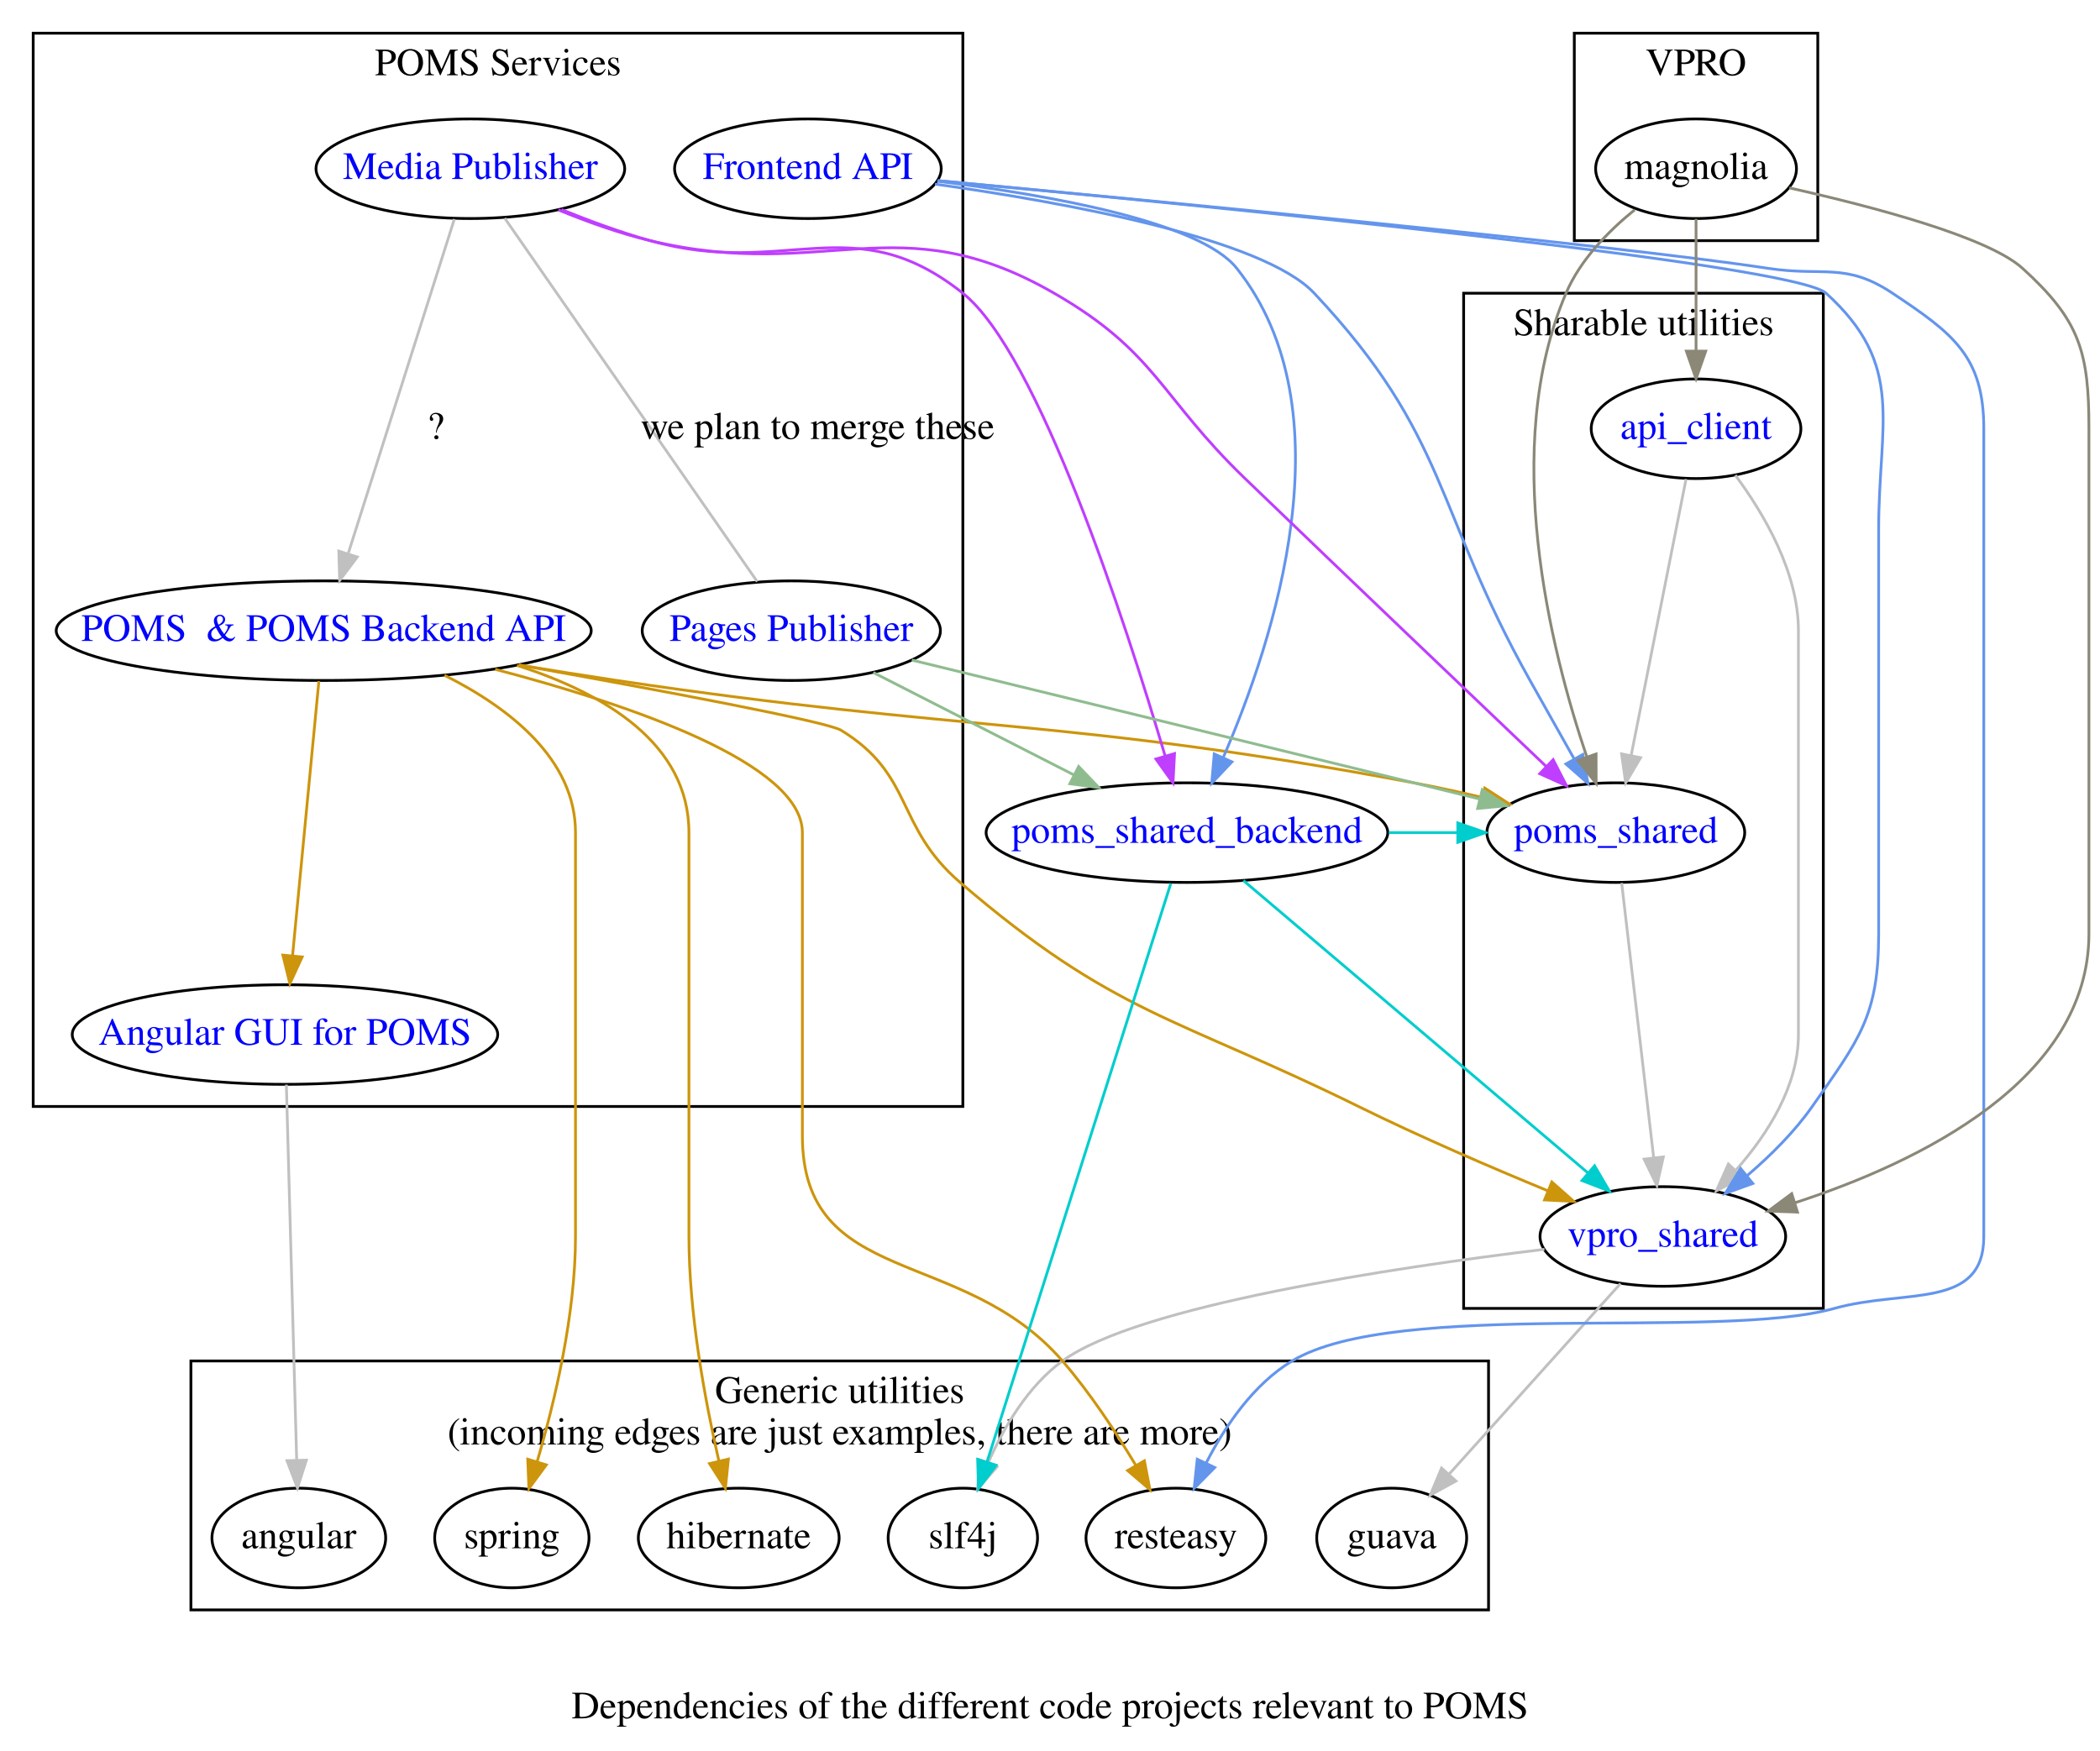
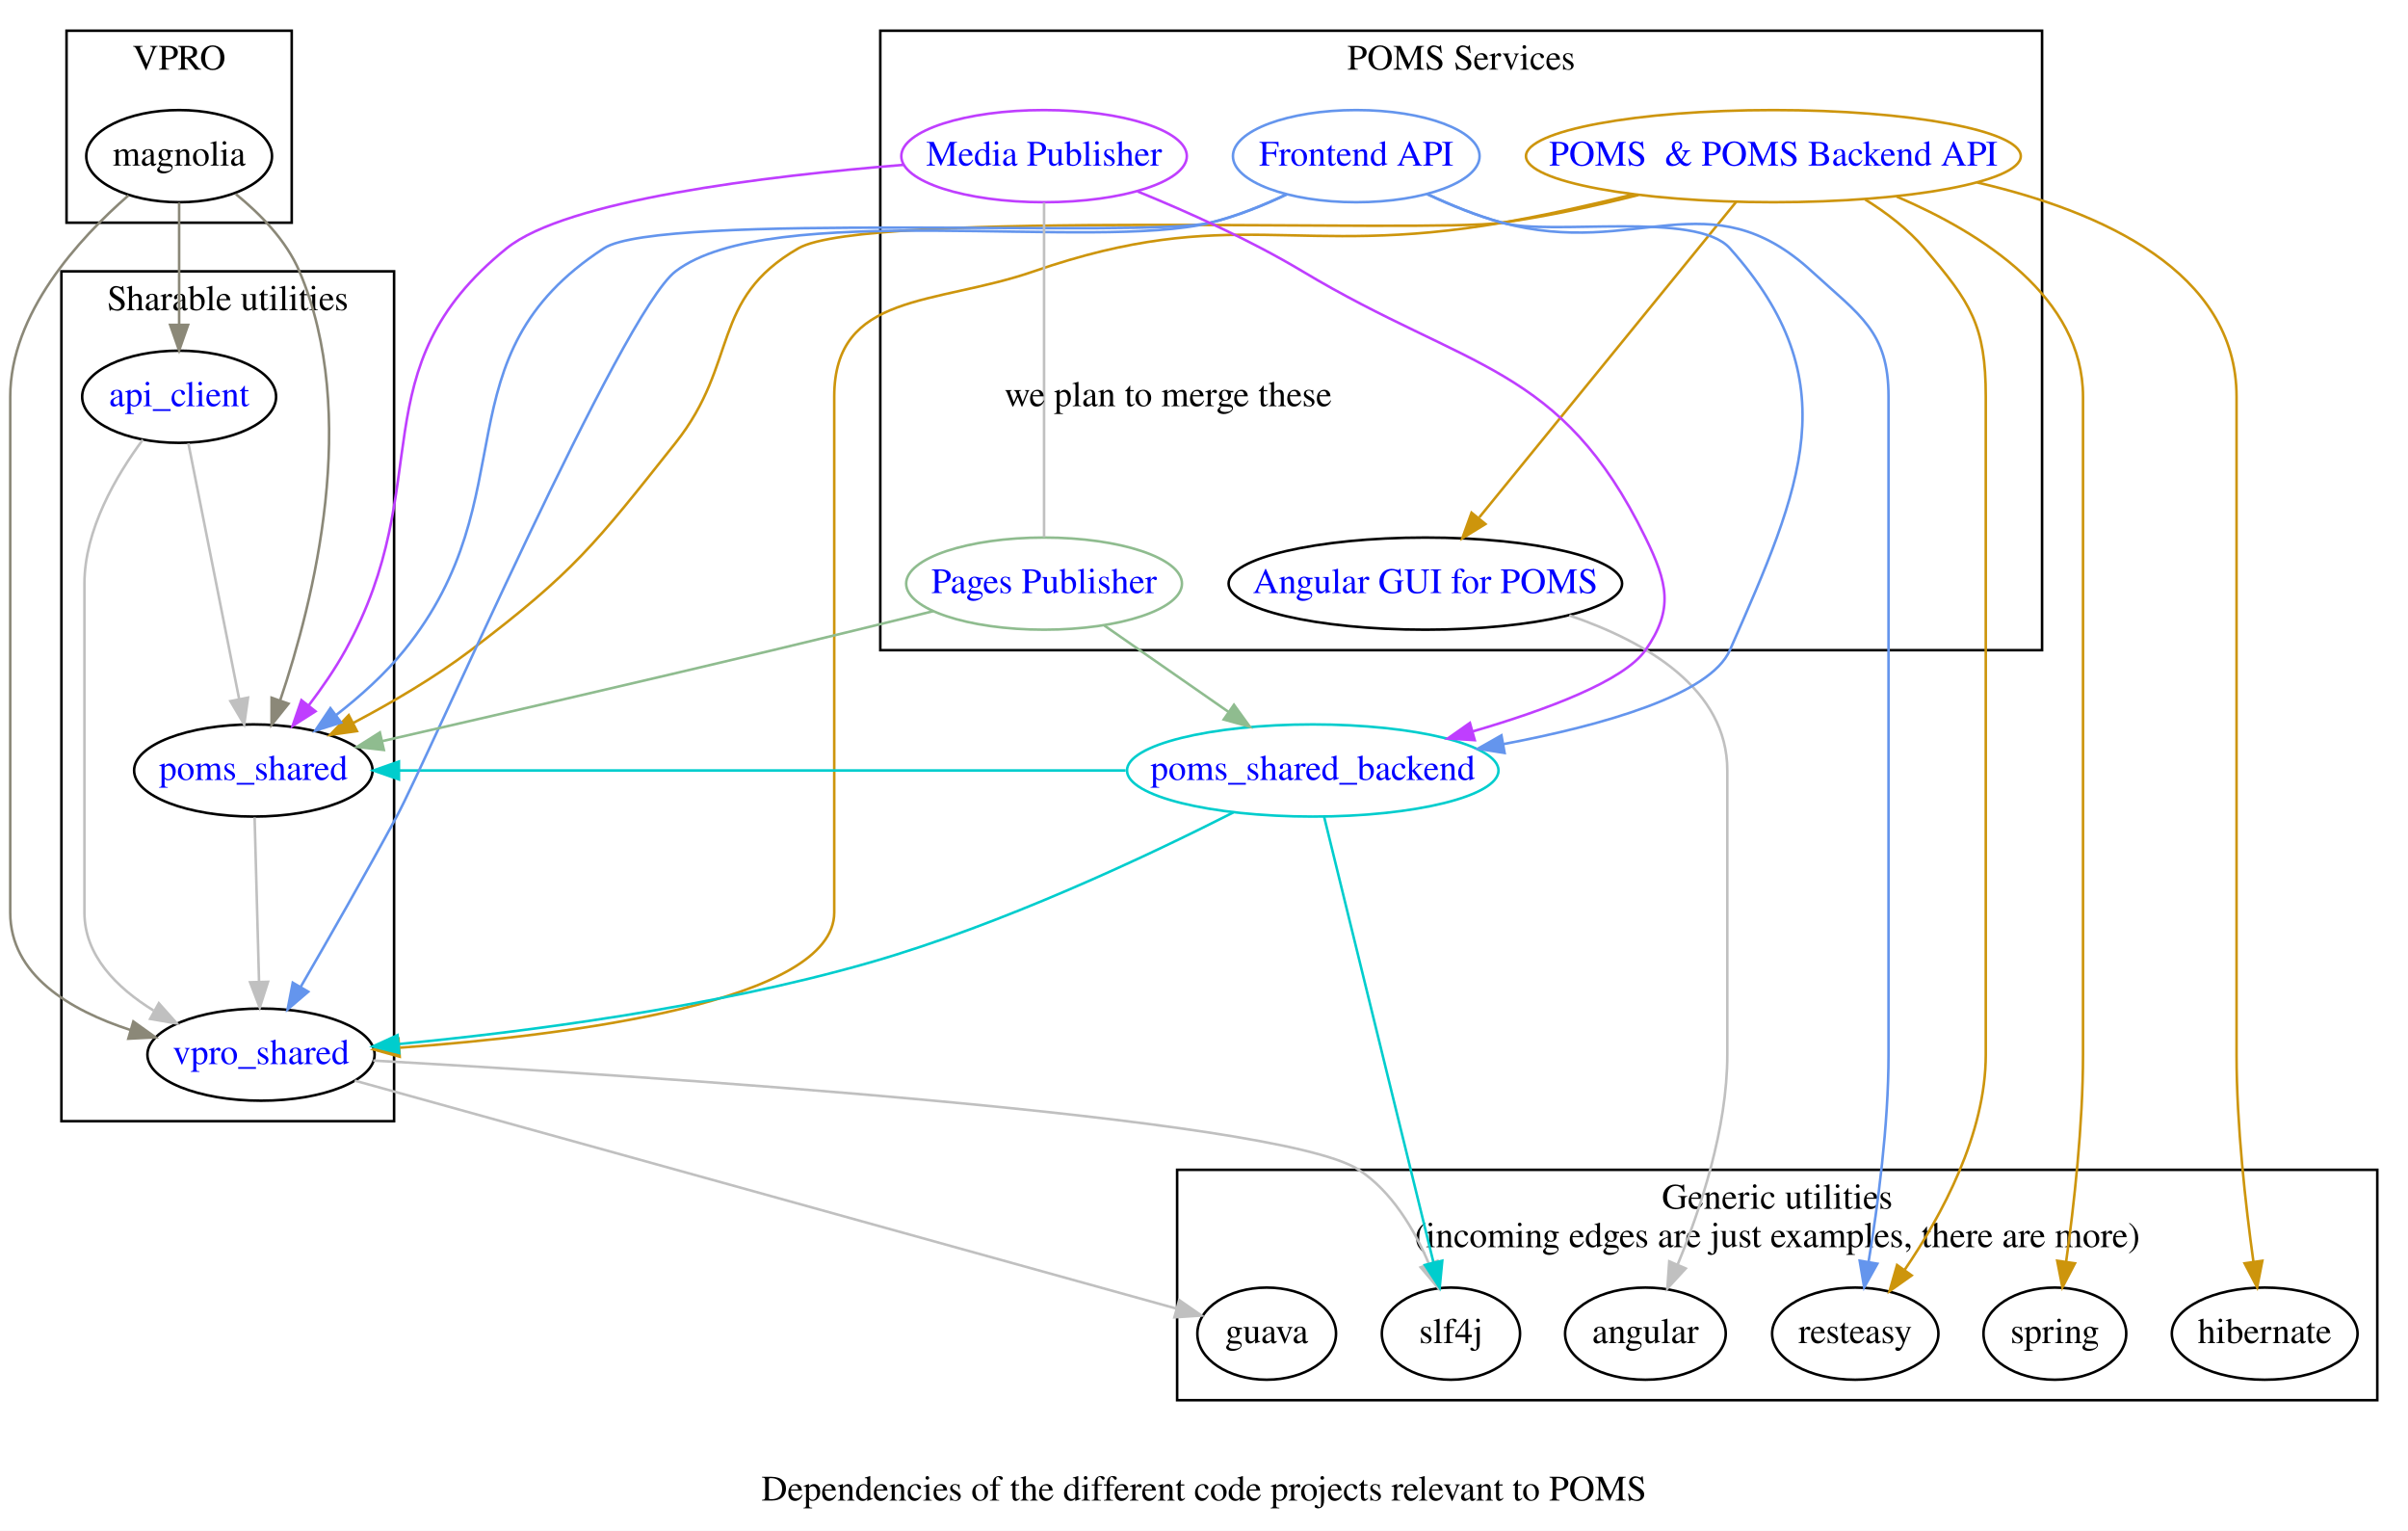
- <svg xmlns="http://www.w3.org/2000/svg" xmlns:xlink="http://www.w3.org/1999/xlink" width="759pt" height="633pt" viewBox="0.00 0.00 759.00 633.00">
-   <g id="graph0" class="graph" transform="scale(1 1) rotate(0) translate(4 629)">
-     <polygon fill="#ffffff" stroke="transparent" points="-4,4 -4,-629 755,-629 755,4 -4,4" />
-     <text text-anchor="middle" x="375.5" y="-7.8" font-family="Times,serif" font-size="14.00" fill="#000000">  Dependencies of the different code projects relevant to POMS</text>
+ <svg xmlns="http://www.w3.org/2000/svg" xmlns:xlink="http://www.w3.org/1999/xlink" width="941pt" height="598pt" viewBox="0.00 0.00 941.00 598.00">
+   <g id="graph0" class="graph" transform="scale(1 1) rotate(0) translate(4 594)">
+     <polygon fill="#ffffff" stroke="transparent" points="-4,4 -4,-594 937,-594 937,4 -4,4" />
+     <text text-anchor="middle" x="466.5" y="-7.8" font-family="Times,serif" font-size="14.00" fill="#000000">  Dependencies of the different code projects relevant to POMS</text>
    <g id="clust1" class="cluster">
-       <polygon fill="none" stroke="#000000" points="65,-47 65,-137 534,-137 534,-47 65,-47" />
-       <text text-anchor="middle" x="299.5" y="-121.8" font-family="Times,serif" font-size="14.00" fill="#000000">Generic utilities</text>
-       <text text-anchor="middle" x="299.5" y="-106.8" font-family="Times,serif" font-size="14.00" fill="#000000">(incoming edges are just examples, there are more)</text>
+       <polygon fill="none" stroke="#000000" points="456,-47 456,-137 925,-137 925,-47 456,-47" />
+       <text text-anchor="middle" x="690.5" y="-121.8" font-family="Times,serif" font-size="14.00" fill="#000000">Generic utilities</text>
+       <text text-anchor="middle" x="690.5" y="-106.8" font-family="Times,serif" font-size="14.00" fill="#000000">(incoming edges are just examples, there are more)</text>
    </g>
    <g id="clust2" class="cluster">
-       <polygon fill="none" stroke="#000000" points="565,-542 565,-617 653,-617 653,-542 565,-542" />
-       <text text-anchor="middle" x="609" y="-601.8" font-family="Times,serif" font-size="14.00" fill="#000000">VPRO</text>
+       <polygon fill="none" stroke="#000000" points="22,-507 22,-582 110,-582 110,-507 22,-507" />
+       <text text-anchor="middle" x="66" y="-566.8" font-family="Times,serif" font-size="14.00" fill="#000000">VPRO</text>
    </g>
    <g id="clust3" class="cluster">
-       <polygon fill="none" stroke="#000000" points="8,-229 8,-617 344,-617 344,-229 8,-229" />
-       <text text-anchor="middle" x="176" y="-601.8" font-family="Times,serif" font-size="14.00" fill="#000000">POMS Services</text>
+       <polygon fill="none" stroke="#000000" points="340,-340 340,-582 794,-582 794,-340 340,-340" />
+       <text text-anchor="middle" x="567" y="-566.8" font-family="Times,serif" font-size="14.00" fill="#000000">POMS Services</text>
    </g>
    <g id="clust4" class="cluster">
-       <polygon fill="none" stroke="#000000" points="525,-156 525,-523 655,-523 655,-156 525,-156" />
-       <text text-anchor="middle" x="590" y="-507.8" font-family="Times,serif" font-size="14.00" fill="#000000">Sharable utilities</text>
+       <polygon fill="none" stroke="#000000" points="20,-156 20,-488 150,-488 150,-156 20,-156" />
+       <text text-anchor="middle" x="85" y="-472.8" font-family="Times,serif" font-size="14.00" fill="#000000">Sharable utilities</text>
    </g>
    <g id="node1" class="node">
      <g id="a_node1">
        <a xlink:href="https://github.com/vpro/vpro-shared" xlink:title="vpro_shared">
-           <ellipse fill="none" stroke="#000000" cx="597" cy="-182" rx="44.393" ry="18" />
-           <text text-anchor="middle" x="597" y="-178.3" font-family="Times,serif" font-size="14.00" fill="#0000ff">vpro_shared</text>
+           <ellipse fill="none" stroke="#000000" cx="98" cy="-182" rx="44.393" ry="18" />
+           <text text-anchor="middle" x="98" y="-178.3" font-family="Times,serif" font-size="14.00" fill="#0000ff">vpro_shared</text>
        </a>
      </g>
    </g>
    <g id="node10" class="node">
-       <ellipse fill="none" stroke="#000000" cx="344" cy="-73" rx="27" ry="18" />
-       <text text-anchor="middle" x="344" y="-69.3" font-family="Times,serif" font-size="14.00" fill="#000000">slf4j</text>
+       <ellipse fill="none" stroke="#000000" cx="563" cy="-73" rx="27" ry="18" />
+       <text text-anchor="middle" x="563" y="-69.3" font-family="Times,serif" font-size="14.00" fill="#000000">slf4j</text>
    </g>
    <g id="edge1" class="edge">
-       <path fill="none" stroke="#c0c0c0" d="M554.207,-177.362C499.123,-170.683 407.252,-156.93 380,-137 367.618,-127.945 358.923,-113.263 353.183,-100.244" />
-       <polygon fill="#c0c0c0" stroke="#c0c0c0" points="356.337,-98.705 349.359,-90.733 349.842,-101.317 356.337,-98.705" />
+       <path fill="none" stroke="#c0c0c0" d="M141.846,-179.675C244.713,-173.9 495.279,-157.849 527,-137 539.904,-128.519 548.656,-113.736 554.297,-100.513" />
+       <polygon fill="#c0c0c0" stroke="#c0c0c0" points="557.696,-101.426 558.021,-90.836 551.163,-98.912 557.696,-101.426" />
    </g>
    <g id="node11" class="node">
-       <ellipse fill="none" stroke="#000000" cx="499" cy="-73" rx="27.097" ry="18" />
-       <text text-anchor="middle" x="499" y="-69.3" font-family="Times,serif" font-size="14.00" fill="#000000">guava</text>
+       <ellipse fill="none" stroke="#000000" cx="491" cy="-73" rx="27.097" ry="18" />
+       <text text-anchor="middle" x="491" y="-69.3" font-family="Times,serif" font-size="14.00" fill="#000000">guava</text>
    </g>
    <g id="edge2" class="edge">
-       <path fill="none" stroke="#c0c0c0" d="M581.688,-164.969C565.054,-146.468 538.382,-116.803 519.846,-96.186" />
-       <polygon fill="#c0c0c0" stroke="#c0c0c0" points="522.226,-93.598 512.937,-88.501 517.02,-98.278 522.226,-93.598" />
+       <path fill="none" stroke="#c0c0c0" d="M134.62,-171.843C209.964,-150.946 381.482,-103.375 455.694,-82.792" />
+       <polygon fill="#c0c0c0" stroke="#c0c0c0" points="456.798,-86.118 465.499,-80.073 454.928,-79.373 456.798,-86.118" />
    </g>
    <g id="node2" class="node">
      <g id="a_node2">
        <a xlink:href="https://github.com/npo-poms/poms-shared" xlink:title="poms_shared">
-           <ellipse fill="none" stroke="#000000" cx="580" cy="-328" rx="46.593" ry="18" />
-           <text text-anchor="middle" x="580" y="-324.3" font-family="Times,serif" font-size="14.00" fill="#0000ff">poms_shared</text>
+           <ellipse fill="none" stroke="#000000" cx="95" cy="-293" rx="46.593" ry="18" />
+           <text text-anchor="middle" x="95" y="-289.3" font-family="Times,serif" font-size="14.00" fill="#0000ff">poms_shared</text>
        </a>
      </g>
    </g>
    <g id="edge3" class="edge">
-       <path fill="none" stroke="#c0c0c0" d="M582.119,-309.804C585.02,-284.887 590.259,-239.894 593.683,-210.488" />
-       <polygon fill="#c0c0c0" stroke="#c0c0c0" points="597.174,-210.763 594.855,-200.425 590.221,-209.953 597.174,-210.763" />
+       <path fill="none" stroke="#c0c0c0" d="M95.495,-274.671C95.967,-257.237 96.683,-230.748 97.228,-210.549" />
+       <polygon fill="#c0c0c0" stroke="#c0c0c0" points="100.732,-210.448 97.504,-200.357 93.735,-210.258 100.732,-210.448" />
    </g>
    <g id="node3" class="node">
      <g id="a_node3">
        <a xlink:href="https://github.com/npo-poms/api-client" xlink:title="api_client">
-           <ellipse fill="none" stroke="#000000" cx="609" cy="-474" rx="37.894" ry="18" />
-           <text text-anchor="middle" x="609" y="-470.3" font-family="Times,serif" font-size="14.00" fill="#0000ff">api_client</text>
-         </a>
-       </g>
+           <ellipse fill="none" stroke="#000000" cx="66" cy="-439" rx="37.894" ry="18" />
+           <text text-anchor="middle" x="66" y="-435.3" font-family="Times,serif" font-size="14.00" fill="#0000ff">api_client</text>
+         </a>
+       </g>
+     </g>
+     <g id="edge16" class="edge">
+       <path fill="none" stroke="#c0c0c0" d="M51.801,-422.213C41.367,-408.142 29,-387.029 29,-366 29,-366 29,-366 29,-237.5 29,-220.695 41.581,-208.122 55.998,-199.231" />
+       <polygon fill="#c0c0c0" stroke="#c0c0c0" points="58.074,-202.082 65.117,-194.166 54.675,-195.963 58.074,-202.082" />
    </g>
    <g id="edge17" class="edge">
-       <path fill="none" stroke="#c0c0c0" d="M623.199,-457.213C633.634,-443.142 646,-422.029 646,-401 646,-401 646,-401 646,-255 646,-236.545 635.07,-219.239 623.535,-206.113" />
-       <polygon fill="#c0c0c0" stroke="#c0c0c0" points="625.772,-203.384 616.366,-198.508 620.678,-208.185 625.772,-203.384" />
-     </g>
-     <g id="edge18" class="edge">
-       <path fill="none" stroke="#c0c0c0" d="M605.386,-455.804C600.409,-430.751 591.402,-385.401 585.563,-356.007" />
-       <polygon fill="#c0c0c0" stroke="#c0c0c0" points="588.95,-355.093 583.569,-345.966 582.084,-356.457 588.95,-355.093" />
+       <path fill="none" stroke="#c0c0c0" d="M69.614,-420.804C74.591,-395.751 83.598,-350.401 89.437,-321.007" />
+       <polygon fill="#c0c0c0" stroke="#c0c0c0" points="92.916,-321.457 91.431,-310.966 86.05,-320.093 92.916,-321.457" />
    </g>
    <g id="node4" class="node">
      <g id="a_node4">
        <a xlink:href="https://subversion.vpro.nl/viewvc/nl/vpro/media" xlink:title="POMS  &amp; POMS Backend API">
-           <ellipse fill="none" stroke="#000000" cx="113" cy="-401" rx="96.683" ry="18" />
-           <text text-anchor="middle" x="113" y="-397.3" font-family="Times,serif" font-size="14.00" fill="#0000ff">POMS  &amp; POMS Backend API</text>
-         </a>
-       </g>
+           <ellipse fill="none" stroke="#cd950c" cx="689" cy="-533" rx="96.683" ry="18" />
+           <text text-anchor="middle" x="689" y="-529.3" font-family="Times,serif" font-size="14.00" fill="#0000ff">POMS  &amp; POMS Backend API</text>
+         </a>
+       </g>
+     </g>
+     <g id="edge21" class="edge">
+       <path fill="none" stroke="#cd950c" d="M634.286,-518.063C617.891,-513.999 599.802,-509.919 583,-507 502.436,-493.005 477.3,-514.666 400,-488 361.298,-474.649 322,-479.94 322,-439 322,-439 322,-439 322,-237.5 322,-202.655 218.584,-189.539 152.288,-184.711" />
+       <polygon fill="#cd950c" stroke="#cd950c" points="152.204,-181.197 141.988,-184.005 151.725,-188.181 152.204,-181.197" />
    </g>
    <g id="edge22" class="edge">
-       <path fill="none" stroke="#cd950c" d="M183.535,-388.608C234.341,-379.491 294.834,-368.158 300,-365 326.473,-348.816 319.466,-330.221 343,-310 398.695,-262.146 421.141,-261.474 487,-229 509.19,-218.059 534.549,-207.122 555.322,-198.556" />
-       <polygon fill="#cd950c" stroke="#cd950c" points="556.885,-201.698 564.816,-194.673 554.235,-195.219 556.885,-201.698" />
-     </g>
-     <g id="edge23" class="edge">
-       <path fill="none" stroke="#cd950c" d="M183.639,-388.596C195.434,-386.642 207.553,-384.706 219,-383 346.641,-363.971 380.144,-369.709 507,-346 515.027,-344.5 523.491,-342.658 531.698,-340.731" />
-       <polygon fill="#cd950c" stroke="#cd950c" points="532.637,-344.105 541.536,-338.355 530.994,-337.3 532.637,-344.105" />
+       <path fill="none" stroke="#cd950c" d="M636.302,-517.827C619.417,-513.572 600.547,-509.445 583,-507 552.717,-502.781 334.505,-512.243 308,-497 273.368,-477.083 284.848,-452.283 260,-421 228.53,-381.379 220.331,-370.555 180,-340 165.864,-329.29 148.997,-319.448 134.028,-311.567" />
+       <polygon fill="#cd950c" stroke="#cd950c" points="135.489,-308.383 124.995,-306.924 132.288,-314.608 135.489,-308.383" />
    </g>
    <g id="node5" class="node">
      <g id="a_node5">
        <a xlink:href="https://subversion.vpro.nl/viewvc/nl/vpro/media-gui" xlink:title="Angular GUI for POMS">
-           <ellipse fill="none" stroke="#000000" cx="99" cy="-255" rx="76.887" ry="18" />
-           <text text-anchor="middle" x="99" y="-251.3" font-family="Times,serif" font-size="14.00" fill="#0000ff">Angular GUI for POMS</text>
-         </a>
-       </g>
+           <ellipse fill="none" stroke="#000000" cx="553" cy="-366" rx="76.887" ry="18" />
+           <text text-anchor="middle" x="553" y="-362.3" font-family="Times,serif" font-size="14.00" fill="#0000ff">Angular GUI for POMS</text>
+         </a>
+       </g>
+     </g>
+     <g id="edge23" class="edge">
+       <path fill="none" stroke="#cd950c" d="M674.446,-515.128C650.314,-485.496 601.925,-426.077 574.064,-391.865" />
+       <polygon fill="#cd950c" stroke="#cd950c" points="576.478,-389.287 567.45,-383.743 571.051,-393.708 576.478,-389.287" />
+     </g>
+     <g id="node12" class="node">
+       <ellipse fill="none" stroke="#000000" cx="721" cy="-73" rx="32.494" ry="18" />
+       <text text-anchor="middle" x="721" y="-69.3" font-family="Times,serif" font-size="14.00" fill="#000000">resteasy</text>
    </g>
    <g id="edge24" class="edge">
-       <path fill="none" stroke="#cd950c" d="M111.255,-382.804C108.866,-357.887 104.552,-312.894 101.732,-283.488" />
-       <polygon fill="#cd950c" stroke="#cd950c" points="105.205,-283.045 100.767,-273.425 98.237,-283.714 105.205,-283.045" />
-     </g>
-     <g id="node12" class="node">
-       <ellipse fill="none" stroke="#000000" cx="421" cy="-73" rx="32.494" ry="18" />
-       <text text-anchor="middle" x="421" y="-69.3" font-family="Times,serif" font-size="14.00" fill="#000000">resteasy</text>
+       <path fill="none" stroke="#cd950c" d="M724.853,-516.077C733.252,-510.858 741.604,-504.477 748,-497 766.135,-475.801 772,-466.897 772,-439 772,-439 772,-439 772,-182 772,-150.922 754.781,-119.159 740.354,-98" />
+       <polygon fill="#cd950c" stroke="#cd950c" points="743.043,-95.741 734.4,-89.614 737.335,-99.794 743.043,-95.741" />
+     </g>
+     <g id="node13" class="node">
+       <ellipse fill="none" stroke="#000000" cx="799" cy="-73" rx="27.895" ry="18" />
+       <text text-anchor="middle" x="799" y="-69.3" font-family="Times,serif" font-size="14.00" fill="#000000">spring</text>
    </g>
    <g id="edge25" class="edge">
-       <path fill="none" stroke="#cd950c" d="M174.968,-387.041C224.609,-374.004 286,-352.857 286,-328 286,-328 286,-328 286,-218.5 286,-163.206 343.826,-178.82 380,-137 389.975,-125.468 399.298,-111.308 406.525,-99.242" />
-       <polygon fill="#cd950c" stroke="#cd950c" points="409.608,-100.903 411.62,-90.501 403.56,-97.378 409.608,-100.903" />
-     </g>
-     <g id="node13" class="node">
-       <ellipse fill="none" stroke="#000000" cx="181" cy="-73" rx="27.895" ry="18" />
-       <text text-anchor="middle" x="181" y="-69.3" font-family="Times,serif" font-size="14.00" fill="#000000">spring</text>
+       <path fill="none" stroke="#cd950c" d="M737.17,-517.212C770.913,-502.778 810,-477.704 810,-439 810,-439 810,-439 810,-182 810,-154.377 806.46,-123.014 803.396,-101.045" />
+       <polygon fill="#cd950c" stroke="#cd950c" points="806.849,-100.466 801.948,-91.073 799.921,-101.472 806.849,-100.466" />
+     </g>
+     <g id="node14" class="node">
+       <ellipse fill="none" stroke="#000000" cx="881" cy="-73" rx="36.294" ry="18" />
+       <text text-anchor="middle" x="881" y="-69.3" font-family="Times,serif" font-size="14.00" fill="#000000">hibernate</text>
    </g>
    <g id="edge26" class="edge">
-       <path fill="none" stroke="#cd950c" d="M156.634,-384.894C179.989,-373.167 204,-354.634 204,-328 204,-328 204,-328 204,-182 204,-153.784 196.53,-122.326 190.104,-100.487" />
-       <polygon fill="#cd950c" stroke="#cd950c" points="193.439,-99.422 187.164,-90.885 186.745,-101.472 193.439,-99.422" />
-     </g>
-     <g id="node14" class="node">
-       <ellipse fill="none" stroke="#000000" cx="263" cy="-73" rx="36.294" ry="18" />
-       <text text-anchor="middle" x="263" y="-69.3" font-family="Times,serif" font-size="14.00" fill="#000000">hibernate</text>
+       <path fill="none" stroke="#cd950c" d="M768.653,-522.703C817.213,-511.447 870,-487.952 870,-439 870,-439 870,-439 870,-182 870,-154.377 873.54,-123.014 876.604,-101.045" />
+       <polygon fill="#cd950c" stroke="#cd950c" points="880.079,-101.472 878.052,-91.073 873.151,-100.466 880.079,-101.472" />
+     </g>
+     <g id="node15" class="node">
+       <ellipse fill="none" stroke="#000000" cx="639" cy="-73" rx="31.396" ry="18" />
+       <text text-anchor="middle" x="639" y="-69.3" font-family="Times,serif" font-size="14.00" fill="#000000">angular</text>
    </g>
    <g id="edge27" class="edge">
-       <path fill="none" stroke="#cd950c" d="M182.865,-388.445C214.528,-378.321 245,-360.211 245,-328 245,-328 245,-328 245,-182 245,-154.144 250.793,-122.813 255.807,-100.915" />
-       <polygon fill="#cd950c" stroke="#cd950c" points="259.261,-101.518 258.176,-90.979 252.452,-99.894 259.261,-101.518" />
-     </g>
-     <g id="node15" class="node">
-       <ellipse fill="none" stroke="#000000" cx="104" cy="-73" rx="31.396" ry="18" />
-       <text text-anchor="middle" x="104" y="-69.3" font-family="Times,serif" font-size="14.00" fill="#000000">angular</text>
-     </g>
-     <g id="edge28" class="edge">
-       <path fill="none" stroke="#c0c0c0" d="M99.498,-236.884C100.37,-205.132 102.181,-139.217 103.221,-101.37" />
-       <polygon fill="#c0c0c0" stroke="#c0c0c0" points="106.728,-101.135 103.504,-91.043 99.731,-100.943 106.728,-101.135" />
+       <path fill="none" stroke="#c0c0c0" d="M609.235,-353.592C639.627,-343.213 671,-324.798 671,-293 671,-293 671,-293 671,-182 671,-153.096 660.513,-121.563 651.545,-99.884" />
+       <polygon fill="#c0c0c0" stroke="#c0c0c0" points="654.744,-98.463 647.575,-90.662 648.315,-101.231 654.744,-98.463" />
    </g>
    <g id="node6" class="node">
      <g id="a_node6">
        <a xlink:href="https://subversion.vpro.nl/viewvc/nl/publiekeomroep/poms-shared-backend/" xlink:title="poms_shared_backend">
-           <ellipse fill="none" stroke="#000000" cx="425" cy="-328" rx="72.588" ry="18" />
-           <text text-anchor="middle" x="425" y="-324.3" font-family="Times,serif" font-size="14.00" fill="#0000ff">poms_shared_backend</text>
+           <ellipse fill="none" stroke="#00cdcd" cx="509" cy="-293" rx="72.588" ry="18" />
+           <text text-anchor="middle" x="509" y="-289.3" font-family="Times,serif" font-size="14.00" fill="#0000ff">poms_shared_backend</text>
        </a>
      </g>
    </g>
    <g id="edge4" class="edge">
-       <path fill="none" stroke="#00cdcd" d="M445.406,-310.679C476.382,-284.385 535.309,-234.366 569.863,-205.035" />
-       <polygon fill="#00cdcd" stroke="#00cdcd" points="572.318,-207.542 577.677,-198.402 567.788,-202.206 572.318,-207.542" />
+       <path fill="none" stroke="#00cdcd" d="M478.023,-276.644C444.088,-259.429 387.602,-232.816 336,-218 274.126,-200.235 200.54,-190.815 151.74,-186.129" />
+       <polygon fill="#00cdcd" stroke="#00cdcd" points="151.997,-182.638 141.716,-185.199 151.351,-189.608 151.997,-182.638" />
    </g>
    <g id="edge5" class="edge">
-       <path fill="none" stroke="#00cdcd" d="M497.959,-328C506.237,-328 514.515,-328 522.793,-328" />
-       <polygon fill="#00cdcd" stroke="#00cdcd" points="522.89,-331.5 532.89,-328 522.89,-324.5 522.89,-331.5" />
+       <path fill="none" stroke="#00cdcd" d="M435.866,-293C341.226,-293 246.586,-293 151.946,-293" />
+       <polygon fill="#00cdcd" stroke="#00cdcd" points="151.899,-289.5 141.898,-293 151.898,-296.5 151.899,-289.5" />
    </g>
    <g id="edge6" class="edge">
-       <path fill="none" stroke="#00cdcd" d="M419.175,-309.661C405.13,-265.445 369.336,-152.763 352.72,-100.452" />
-       <polygon fill="#00cdcd" stroke="#00cdcd" points="356.028,-99.304 349.665,-90.833 349.356,-101.423 356.028,-99.304" />
+       <path fill="none" stroke="#00cdcd" d="M513.419,-274.997C522.837,-236.629 544.938,-146.584 556.178,-100.793" />
+       <polygon fill="#00cdcd" stroke="#00cdcd" points="559.611,-101.49 558.596,-90.944 552.813,-99.821 559.611,-101.49" />
    </g>
    <g id="node7" class="node">
      <g id="a_node7">
        <a xlink:href="https://subversion.vpro.nl/viewvc/nl/vpro/api/" xlink:title="Frontend API">
-           <ellipse fill="none" stroke="#000000" cx="288" cy="-568" rx="48.192" ry="18" />
-           <text text-anchor="middle" x="288" y="-564.3" font-family="Times,serif" font-size="14.00" fill="#0000ff">Frontend API</text>
+           <ellipse fill="none" stroke="#6495ed" cx="526" cy="-533" rx="48.192" ry="18" />
+           <text text-anchor="middle" x="526" y="-529.3" font-family="Times,serif" font-size="14.00" fill="#0000ff">Frontend API</text>
        </a>
      </g>
    </g>
    <g id="edge7" class="edge">
-       <path fill="none" stroke="#6495ed" d="M335.024,-563.697C431.593,-554.664 644.233,-533.678 656,-523 684.827,-496.841 675,-476.427 675,-437.5 675,-437.5 675,-437.5 675,-291.5 675,-261.745 668.061,-253.378 651,-229 644.574,-219.817 635.974,-211.272 627.529,-204.054" />
-       <polygon fill="#6495ed" stroke="#6495ed" points="629.522,-201.163 619.557,-197.563 625.102,-206.591 629.522,-201.163" />
+       <path fill="none" stroke="#6495ed" d="M498.62,-518.047C489.461,-513.721 479.027,-509.497 469,-507 423.746,-495.731 297.068,-516.3 260,-488 238.869,-471.867 163.64,-298.388 151,-275 138.755,-252.343 124.235,-226.962 113.492,-208.446" />
+       <polygon fill="#6495ed" stroke="#6495ed" points="116.455,-206.578 108.4,-199.696 110.405,-210.099 116.455,-206.578" />
    </g>
    <g id="edge8" class="edge">
-       <path fill="none" stroke="#6495ed" d="M333.928,-562.443C381.843,-555.684 452.525,-542.678 471,-523 519.754,-471.072 514.18,-445.136 549,-383 554.17,-373.774 559.846,-363.69 564.913,-354.705" />
-       <polygon fill="#6495ed" stroke="#6495ed" points="568.059,-356.251 569.926,-345.822 561.963,-352.811 568.059,-356.251" />
+       <path fill="none" stroke="#6495ed" d="M498.935,-518.076C489.709,-513.696 479.154,-509.432 469,-507 443.368,-500.861 254.105,-511.354 232,-497 166.654,-454.566 202.969,-400.603 154,-340 146.425,-330.625 136.67,-321.916 127.282,-314.605" />
+       <polygon fill="#6495ed" stroke="#6495ed" points="129.297,-311.742 119.191,-308.56 125.107,-317.349 129.297,-311.742" />
    </g>
    <g id="edge9" class="edge">
-       <path fill="none" stroke="#6495ed" d="M334.732,-563.488C375.321,-558.488 429.64,-548.819 443,-532 483.725,-480.732 456.544,-397.659 438.08,-355.07" />
-       <polygon fill="#6495ed" stroke="#6495ed" points="441.247,-353.579 433.96,-345.888 434.861,-356.445 441.247,-353.579" />
+       <path fill="none" stroke="#6495ed" d="M553.75,-518.217C562.843,-513.956 573.146,-509.726 583,-507 602.182,-501.693 658.736,-511.838 672,-497 718.504,-444.978 700.097,-403.871 672,-340 664.32,-322.541 622.686,-310.718 583.421,-303.296" />
+       <polygon fill="#6495ed" stroke="#6495ed" points="583.975,-299.84 573.512,-301.504 582.729,-306.728 583.975,-299.84" />
    </g>
    <g id="edge10" class="edge">
-       <path fill="none" stroke="#6495ed" d="M334.914,-563.685C415.814,-556.152 578.336,-540.586 635,-532 655.166,-528.944 663.027,-534.309 680,-523 701.85,-508.441 713,-500.256 713,-474 713,-474 713,-474 713,-182 713,-155.363 684.653,-163.174 659,-156 616.857,-144.215 500.458,-159.624 463,-137 449.086,-128.596 438.88,-113.613 432.015,-100.256" />
-       <polygon fill="#6495ed" stroke="#6495ed" points="435.044,-98.475 427.602,-90.935 428.718,-101.471 435.044,-98.475" />
+       <path fill="none" stroke="#6495ed" d="M553.726,-518.128C562.818,-513.862 573.126,-509.652 583,-507 635.574,-492.881 663.893,-524.808 704,-488 722.813,-470.734 734,-464.535 734,-439 734,-439 734,-439 734,-182 734,-154.322 729.816,-122.966 726.195,-101.014" />
+       <polygon fill="#6495ed" stroke="#6495ed" points="729.626,-100.314 724.484,-91.051 722.727,-101.499 729.626,-100.314" />
    </g>
    <g id="node8" class="node">
      <g id="a_node8">
        <a xlink:href="https://subversion.vpro.nl/viewvc/nl/publiekeomroep/npo-publish/" xlink:title="Media Publisher">
-           <ellipse fill="none" stroke="#000000" cx="166" cy="-568" rx="55.79" ry="18" />
-           <text text-anchor="middle" x="166" y="-564.3" font-family="Times,serif" font-size="14.00" fill="#0000ff">Media Publisher</text>
+           <ellipse fill="none" stroke="#bf3eff" cx="404" cy="-533" rx="55.79" ry="18" />
+           <text text-anchor="middle" x="404" y="-529.3" font-family="Times,serif" font-size="14.00" fill="#0000ff">Media Publisher</text>
        </a>
      </g>
    </g>
    <g id="edge13" class="edge">
-       <path fill="none" stroke="#bf3eff" d="M197.793,-553.125C208.171,-548.858 219.887,-544.649 231,-542 294.653,-526.827 320.293,-555.652 377,-523 414.043,-501.671 415.212,-485.652 446,-456 483.752,-419.641 527.724,-377.719 554.709,-352.041" />
-       <polygon fill="#bf3eff" stroke="#bf3eff" points="557.349,-354.36 562.182,-344.932 552.524,-349.289 557.349,-354.36" />
-     </g>
-     <g id="edge15" class="edge">
-       <path fill="none" stroke="#c0c0c0" d="M160.227,-549.81C150.988,-520.698 132.812,-463.426 121.901,-429.046" />
-       <polygon fill="#c0c0c0" stroke="#c0c0c0" points="125.127,-427.64 118.766,-419.167 118.455,-429.758 125.127,-427.64" />
-       <text text-anchor="middle" x="153.5" y="-470.3" font-family="Times,serif" font-size="14.00" fill="#000000">?</text>
+       <path fill="none" stroke="#bf3eff" d="M349.029,-529.598C294.971,-525.214 217.271,-515.799 194,-497 135.513,-449.754 167.389,-405.794 131,-340 126.943,-332.664 121.816,-325.232 116.714,-318.509" />
+       <polygon fill="#bf3eff" stroke="#bf3eff" points="119.287,-316.119 110.347,-310.434 113.79,-320.454 119.287,-316.119" />
    </g>
    <g id="edge14" class="edge">
-       <path fill="none" stroke="#bf3eff" d="M198.928,-553.244C209.06,-549.137 220.351,-544.988 231,-542 280.034,-528.242 304.14,-554.698 344,-523 371.265,-501.317 402.691,-404.353 417.072,-355.836" />
-       <polygon fill="#bf3eff" stroke="#bf3eff" points="420.505,-356.568 419.954,-345.988 413.786,-354.602 420.505,-356.568" />
+       <path fill="none" stroke="#bf3eff" d="M440.578,-519.2C460.244,-511.17 484.578,-500.23 505,-488 569.677,-449.268 605.843,-451.705 639,-384 647.601,-366.437 650.234,-356.007 639,-340 630.577,-327.999 600.58,-316.747 571.521,-308.262" />
+       <polygon fill="#bf3eff" stroke="#bf3eff" points="572.31,-304.848 561.735,-305.494 570.404,-311.584 572.31,-304.848" />
    </g>
    <g id="node9" class="node">
      <g id="a_node9">
        <a xlink:href="https://subversion.vpro.nl/viewvc/nl/publiekeomroep/npo-publish/" xlink:title="Pages Publisher">
-           <ellipse fill="none" stroke="#000000" cx="282" cy="-401" rx="53.891" ry="18" />
-           <text text-anchor="middle" x="282" y="-397.3" font-family="Times,serif" font-size="14.00" fill="#0000ff">Pages Publisher</text>
-         </a>
-       </g>
-     </g>
-     <g id="edge16" class="edge">
-       <path fill="none" stroke="#c0c0c0" d="M178.414,-550.128C200.741,-517.985 247.414,-450.793 269.675,-418.743" />
-       <text text-anchor="middle" x="291.5" y="-470.3" font-family="Times,serif" font-size="14.00" fill="#000000">we plan to merge these</text>
+           <ellipse fill="none" stroke="#8fbc8f" cx="404" cy="-366" rx="53.891" ry="18" />
+           <text text-anchor="middle" x="404" y="-362.3" font-family="Times,serif" font-size="14.00" fill="#0000ff">Pages Publisher</text>
+         </a>
+       </g>
+     </g>
+     <g id="edge15" class="edge">
+       <path fill="none" stroke="#c0c0c0" d="M404,-514.81C404,-482.686 404,-416.275 404,-384.167" />
+       <text text-anchor="middle" x="452.5" y="-435.3" font-family="Times,serif" font-size="14.00" fill="#000000">we plan to merge these</text>
    </g>
    <g id="edge11" class="edge">
-       <path fill="none" stroke="#8fbc8f" d="M325.56,-390.379C370.89,-379.321 443.93,-361.484 507,-346 514.665,-344.118 522.783,-342.121 530.71,-340.168" />
-       <polygon fill="#8fbc8f" stroke="#8fbc8f" points="531.731,-343.521 540.603,-337.73 530.056,-336.725 531.731,-343.521" />
+       <path fill="none" stroke="#8fbc8f" d="M360.709,-355.247C341.513,-350.513 318.644,-344.921 298,-340 245.986,-327.6 186.36,-313.851 145.254,-304.444" />
+       <polygon fill="#8fbc8f" stroke="#8fbc8f" points="146.006,-301.026 135.478,-302.209 144.446,-307.849 146.006,-301.026" />
    </g>
    <g id="edge12" class="edge">
-       <path fill="none" stroke="#8fbc8f" d="M311.63,-385.874C332.646,-375.146 361.114,-360.613 384.265,-348.795" />
-       <polygon fill="#8fbc8f" stroke="#8fbc8f" points="385.858,-351.911 393.173,-344.247 382.675,-345.677 385.858,-351.911" />
+       <path fill="none" stroke="#8fbc8f" d="M427.564,-349.617C441.849,-339.686 460.289,-326.865 476.01,-315.936" />
+       <polygon fill="#8fbc8f" stroke="#8fbc8f" points="478.207,-318.671 484.42,-310.089 474.211,-312.924 478.207,-318.671" />
    </g>
    <g id="node16" class="node">
-       <ellipse fill="none" stroke="#000000" cx="609" cy="-568" rx="36.294" ry="18" />
-       <text text-anchor="middle" x="609" y="-564.3" font-family="Times,serif" font-size="14.00" fill="#000000">magnolia</text>
+       <ellipse fill="none" stroke="#000000" cx="66" cy="-533" rx="36.294" ry="18" />
+       <text text-anchor="middle" x="66" y="-529.3" font-family="Times,serif" font-size="14.00" fill="#000000">magnolia</text>
+     </g>
+     <g id="edge18" class="edge">
+       <path fill="none" stroke="#8b8878" d="M46.198,-517.665C26.757,-500.724 0,-471.503 0,-439 0,-439 0,-439 0,-237.5 0,-213.183 23.128,-199.394 46.913,-191.643" />
+       <polygon fill="#8b8878" stroke="#8b8878" points="48.109,-194.94 56.723,-188.772 46.143,-188.222 48.109,-194.94" />
    </g>
    <g id="edge19" class="edge">
-       <path fill="none" stroke="#8b8878" d="M642.708,-561.084C672.992,-554.283 714.553,-543.303 727,-532 747.652,-513.245 751,-501.897 751,-474 751,-474 751,-474 751,-291.5 751,-238.626 689.958,-208.926 644.736,-194.178" />
-       <polygon fill="#8b8878" stroke="#8b8878" points="645.656,-190.799 635.067,-191.17 643.576,-197.483 645.656,-190.799" />
+       <path fill="none" stroke="#8b8878" d="M88.178,-518.158C97.721,-510.421 107.854,-500.051 113,-488 136.838,-432.175 118.669,-359.366 105.493,-320.419" />
+       <polygon fill="#8b8878" stroke="#8b8878" points="108.737,-319.095 102.113,-310.825 102.135,-321.42 108.737,-319.095" />
    </g>
    <g id="edge20" class="edge">
-       <path fill="none" stroke="#8b8878" d="M586.822,-553.158C577.279,-545.421 567.146,-535.052 562,-523 538.162,-467.175 556.331,-394.366 569.507,-355.419" />
-       <polygon fill="#8b8878" stroke="#8b8878" points="572.865,-356.42 572.887,-345.825 566.263,-354.095 572.865,-356.42" />
-     </g>
-     <g id="edge21" class="edge">
-       <path fill="none" stroke="#8b8878" d="M609,-549.876C609,-536.352 609,-517.619 609,-502.151" />
-       <polygon fill="#8b8878" stroke="#8b8878" points="612.5,-502.068 609,-492.068 605.5,-502.068 612.5,-502.068" />
+       <path fill="none" stroke="#8b8878" d="M66,-514.876C66,-501.352 66,-482.619 66,-467.151" />
+       <polygon fill="#8b8878" stroke="#8b8878" points="69.5,-467.068 66,-457.068 62.5,-467.068 69.5,-467.068" />
    </g>
  </g>
</svg>
